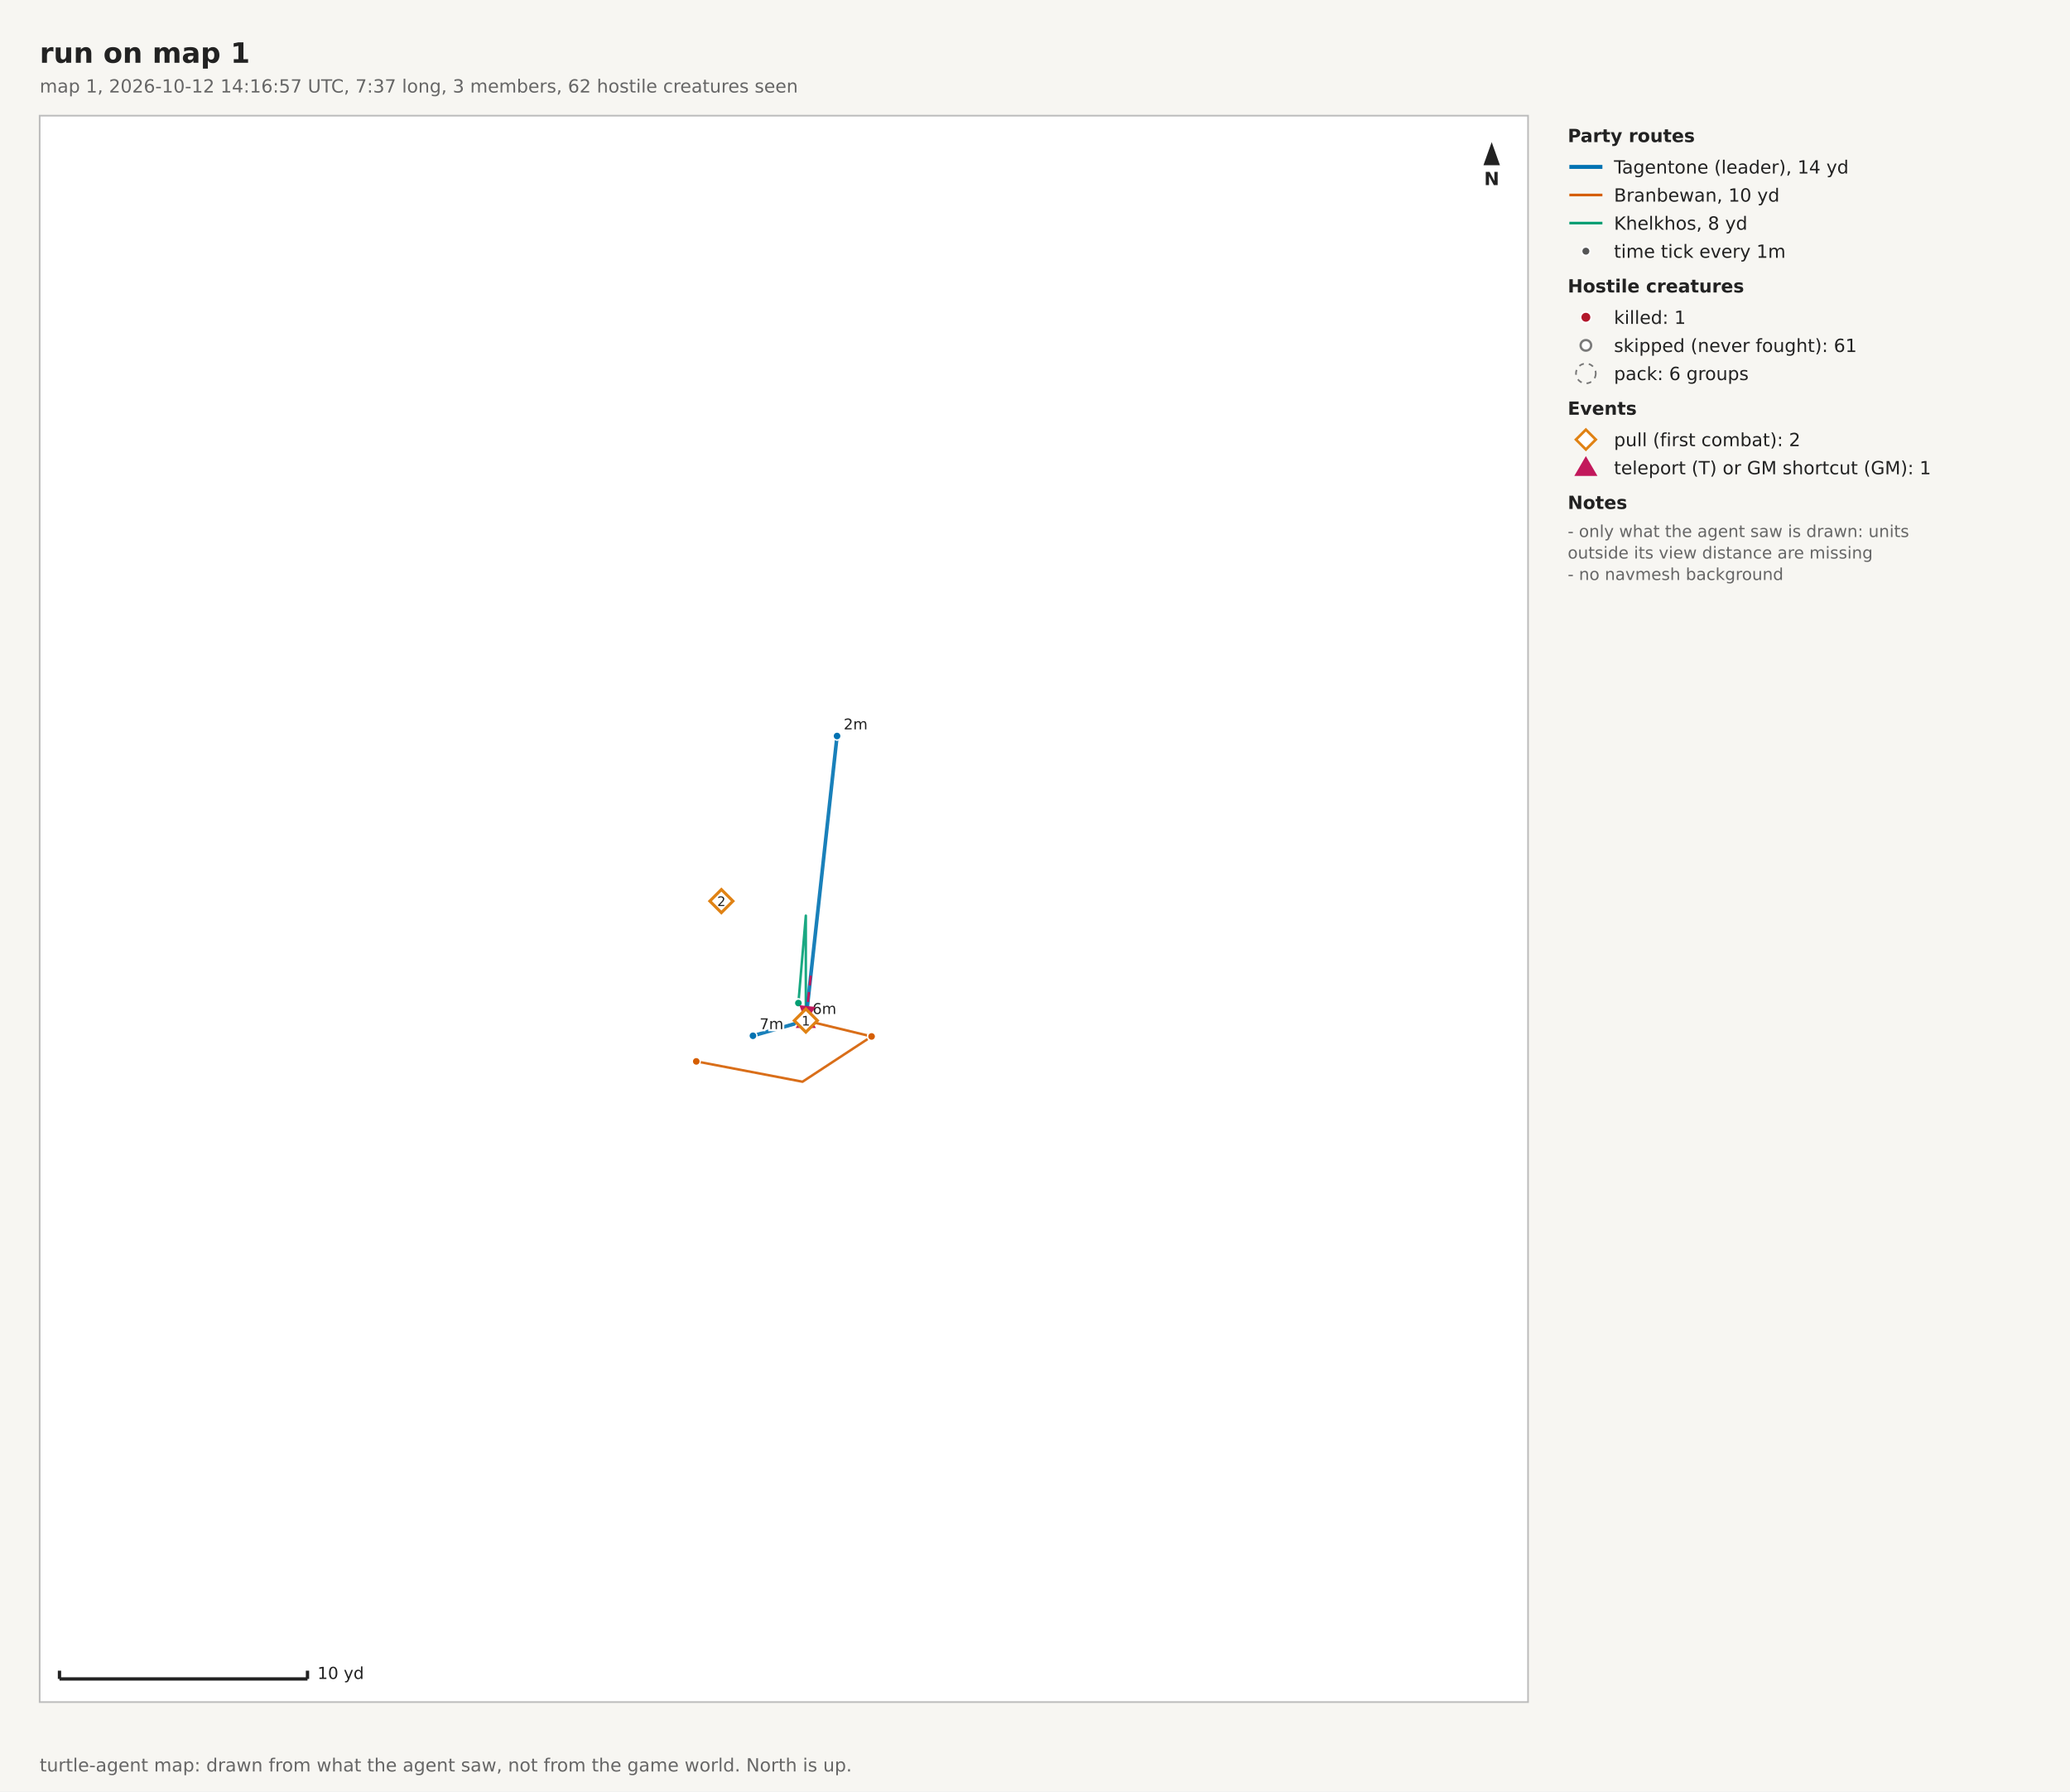
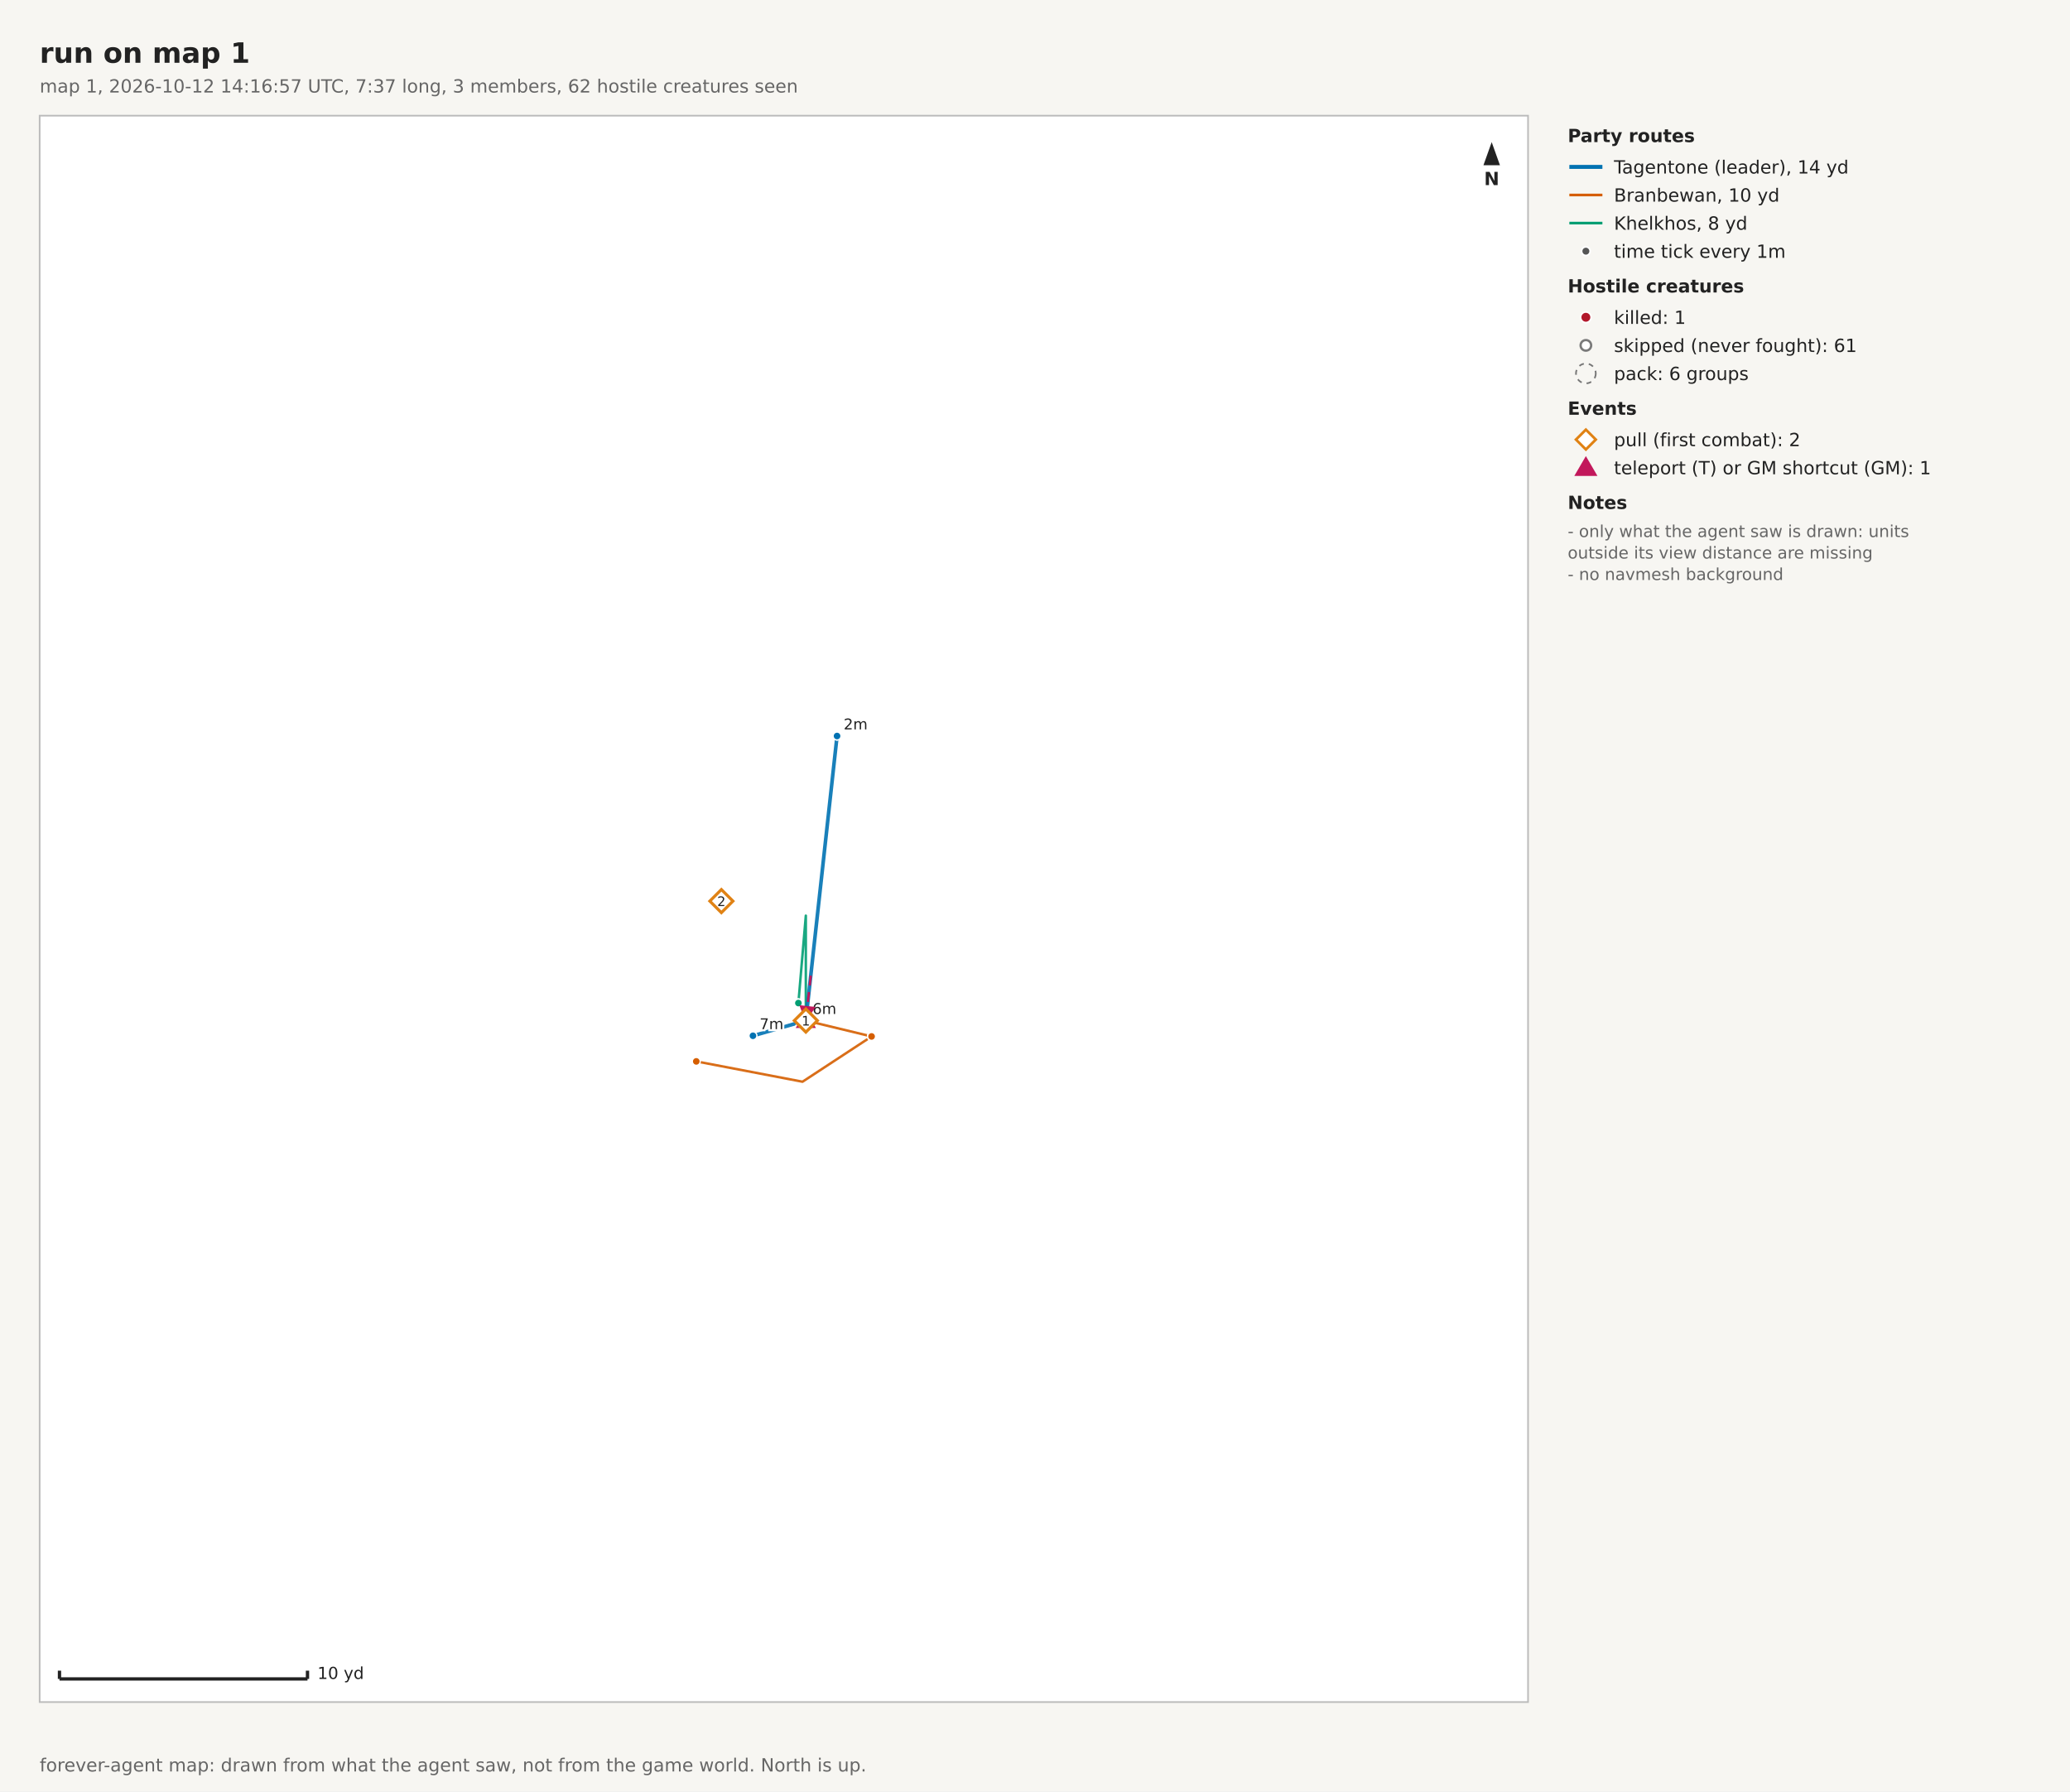
<svg xmlns="http://www.w3.org/2000/svg" width="1252.8" height="1084.0" viewBox="0 0 1252.8 1084.0" role="img" font-family="DejaVu Sans, Verdana, Arial, sans-serif" font-size="11">
  <defs>
    <clipPath id="map-clip">
      <rect x="24.0" y="70.0" width="900.8" height="960.0" />
    </clipPath>
    <marker id="arrow" viewBox="0 0 10 10" refX="9" refY="5" markerWidth="7" markerHeight="7" orient="auto-start-reverse">
      <path d="M0 0L10 5L0 10z" fill="#c2185b" />
    </marker>
  </defs>
  <rect width="100%" height="100%" fill="#f7f6f2" />
  <text x="24.0" y="38.0" font-size="17" font-weight="bold" fill="#222222">run on map 1</text>
  <text x="24.0" y="56.0" fill="#666666">map 1, 2026-10-12 14:16:57 UTC, 7:37 long, 3 members, 62 hostile creatures seen</text>
  <rect x="24.0" y="70.0" width="900.8" height="960.0" fill="#ffffff" stroke="#bbbbbb" />
  <g clip-path="url(#map-clip)">
    <g transform="translate(24.0 70.0)">
      <g class="packs" fill="#000000" fill-opacity="0.04" stroke="#777777" stroke-width="1" stroke-dasharray="3 3">
        <circle cx="-2565.3" cy="157.3" r="38.6" />
        <circle cx="-2879.8" cy="949.9" r="30.3" />
        <circle cx="3084.9" cy="880.0" r="45.4" />
        <circle cx="-537.9" cy="-3189.0" r="72.8" />
        <circle cx="-1735.5" cy="3425.2" r="68.8" />
        <circle cx="3800.6" cy="2001.4" r="142.3" />
      </g>
      <g class="route" data-member="Khelkhos" fill="none" stroke="#009E73" stroke-linejoin="round" stroke-linecap="round">
        <path d="M463.7 547.6L463.7 484.1L459.2 537.0" stroke-width="1.5" opacity="0.9" />
      </g>
      <g class="route" data-member="Branbewan" fill="none" stroke="#D55E00" stroke-linejoin="round" stroke-linecap="round">
        <path d="M463.7 547.6L503.5 557.2L461.7 584.6L397.4 572.3" stroke-width="1.5" opacity="0.9" />
      </g>
      <g class="route" data-member="Tagentone" fill="none" stroke="#0072B2" stroke-linejoin="round" stroke-linecap="round">
        <path d="M482.6 375.4L463.7 547.6L431.7 556.8" stroke-width="2.2" opacity="0.9" />
      </g>
      <circle class="tick" cx="463.7" cy="547.6" r="2.4" fill="#009E73" stroke="#ffffff" stroke-width="0.8" />
      <circle class="tick" cx="459.2" cy="537.0" r="2.4" fill="#009E73" stroke="#ffffff" stroke-width="0.8" />
      <circle class="tick" cx="459.2" cy="537.0" r="2.4" fill="#009E73" stroke="#ffffff" stroke-width="0.8" />
      <circle class="tick" cx="459.2" cy="537.0" r="2.4" fill="#009E73" stroke="#ffffff" stroke-width="0.8" />
      <circle class="tick" cx="459.2" cy="537.0" r="2.4" fill="#009E73" stroke="#ffffff" stroke-width="0.8" />
      <circle class="tick" cx="463.7" cy="547.6" r="2.4" fill="#D55E00" stroke="#ffffff" stroke-width="0.8" />
      <circle class="tick" cx="503.5" cy="557.2" r="2.4" fill="#D55E00" stroke="#ffffff" stroke-width="0.8" />
      <circle class="tick" cx="503.5" cy="557.2" r="2.4" fill="#D55E00" stroke="#ffffff" stroke-width="0.8" />
      <circle class="tick" cx="503.5" cy="557.2" r="2.4" fill="#D55E00" stroke="#ffffff" stroke-width="0.8" />
      <circle class="tick" cx="397.4" cy="572.3" r="2.4" fill="#D55E00" stroke="#ffffff" stroke-width="0.8" />
      <circle class="tick" cx="482.6" cy="375.4" r="2.4" fill="#0072B2" stroke="#ffffff" stroke-width="0.8" />
      <text x="486.6" y="371.4" font-size="9" fill="#222222" stroke="#ffffff" stroke-width="2.5" paint-order="stroke">1m</text>
      <circle class="tick" cx="482.6" cy="375.4" r="2.4" fill="#0072B2" stroke="#ffffff" stroke-width="0.8" />
      <text x="486.6" y="371.4" font-size="9" fill="#222222" stroke="#ffffff" stroke-width="2.5" paint-order="stroke">2m</text>
      <circle class="tick" cx="463.7" cy="547.6" r="2.4" fill="#0072B2" stroke="#ffffff" stroke-width="0.8" />
      <text x="467.7" y="543.6" font-size="9" fill="#222222" stroke="#ffffff" stroke-width="2.5" paint-order="stroke">3m</text>
      <circle class="tick" cx="463.7" cy="547.6" r="2.4" fill="#0072B2" stroke="#ffffff" stroke-width="0.8" />
      <text x="467.7" y="543.6" font-size="9" fill="#222222" stroke="#ffffff" stroke-width="2.5" paint-order="stroke">4m</text>
      <circle class="tick" cx="463.7" cy="547.6" r="2.4" fill="#0072B2" stroke="#ffffff" stroke-width="0.8" />
      <text x="467.7" y="543.6" font-size="9" fill="#222222" stroke="#ffffff" stroke-width="2.5" paint-order="stroke">5m</text>
      <circle class="tick" cx="463.7" cy="547.6" r="2.4" fill="#0072B2" stroke="#ffffff" stroke-width="0.8" />
      <text x="467.7" y="543.6" font-size="9" fill="#222222" stroke="#ffffff" stroke-width="2.5" paint-order="stroke">6m</text>
      <circle class="tick" cx="431.7" cy="556.8" r="2.4" fill="#0072B2" stroke="#ffffff" stroke-width="0.8" />
      <text x="435.7" y="552.8" font-size="9" fill="#222222" stroke="#ffffff" stroke-width="2.5" paint-order="stroke">7m</text>
      <g class="creatures">
        <circle cx="-2588.1" cy="135.5" r="3.2" fill="#ffffff" stroke="#7a7a7a" stroke-width="1.4" />
        <circle cx="-2864.4" cy="967.4" r="3.2" fill="#ffffff" stroke="#7a7a7a" stroke-width="1.4" />
        <circle cx="3693.4" cy="635.6" r="3.2" fill="#ffffff" stroke="#7a7a7a" stroke-width="1.4" />
        <circle cx="-2319.4" cy="1831.2" r="3.2" fill="#ffffff" stroke="#7a7a7a" stroke-width="1.4" />
        <circle cx="1206.1" cy="3977.4" r="3.2" fill="#ffffff" stroke="#7a7a7a" stroke-width="1.4" />
        <circle cx="-2542.4" cy="179.1" r="3.2" fill="#ffffff" stroke="#7a7a7a" stroke-width="1.4" />
        <circle cx="-618.0" cy="-2051.2" r="3.2" fill="#ffffff" stroke="#7a7a7a" stroke-width="1.4" />
        <circle cx="2895.1" cy="-1019.7" r="3.2" fill="#ffffff" stroke="#7a7a7a" stroke-width="1.4" />
        <circle cx="412.6" cy="475.3" r="3.2" fill="#b2182b" stroke="#ffffff" stroke-width="1" />
        <circle cx="-1373.4" cy="-342.4" r="3.2" fill="#ffffff" stroke="#7a7a7a" stroke-width="1.4" />
        <circle cx="436.2" cy="-1770.2" r="3.2" fill="#ffffff" stroke="#7a7a7a" stroke-width="1.4" />
        <circle cx="3114.8" cy="904.1" r="3.2" fill="#ffffff" stroke="#7a7a7a" stroke-width="1.4" />
        <circle cx="1516.8" cy="2998.6" r="3.2" fill="#ffffff" stroke="#7a7a7a" stroke-width="1.4" />
        <circle cx="-326.7" cy="-758.5" r="3.2" fill="#ffffff" stroke="#7a7a7a" stroke-width="1.4" />
        <circle cx="957.7" cy="-3022.8" r="3.2" fill="#ffffff" stroke="#7a7a7a" stroke-width="1.4" />
        <circle cx="2582.0" cy="-2425.7" r="3.2" fill="#ffffff" stroke="#7a7a7a" stroke-width="1.4" />
        <circle cx="1591.3" cy="3171.7" r="3.2" fill="#ffffff" stroke="#7a7a7a" stroke-width="1.4" />
        <circle cx="-2895.1" cy="932.4" r="3.2" fill="#ffffff" stroke="#7a7a7a" stroke-width="1.4" />
        <circle cx="-1910.3" cy="800.3" r="3.2" fill="#ffffff" stroke="#7a7a7a" stroke-width="1.4" />
        <circle cx="-2589.8" cy="-473.4" r="3.2" fill="#ffffff" stroke="#7a7a7a" stroke-width="1.4" />
        <circle cx="-382.3" cy="-2974.1" r="3.2" fill="#ffffff" stroke="#7a7a7a" stroke-width="1.4" />
        <circle cx="-1031.6" cy="-2394.4" r="3.2" fill="#ffffff" stroke="#7a7a7a" stroke-width="1.4" />
        <circle cx="-909.7" cy="-1982.1" r="3.2" fill="#ffffff" stroke="#7a7a7a" stroke-width="1.4" />
        <circle cx="-1554.9" cy="-1558.4" r="3.2" fill="#ffffff" stroke="#7a7a7a" stroke-width="1.4" />
        <circle cx="-2488.0" cy="-1523.5" r="3.2" fill="#ffffff" stroke="#7a7a7a" stroke-width="1.4" />
        <circle cx="-516.5" cy="-1548.8" r="3.2" fill="#ffffff" stroke="#7a7a7a" stroke-width="1.4" />
        <circle cx="-2452.5" cy="-686.4" r="3.2" fill="#ffffff" stroke="#7a7a7a" stroke-width="1.4" />
        <circle cx="-1827.0" cy="-1538.9" r="3.2" fill="#ffffff" stroke="#7a7a7a" stroke-width="1.4" />
        <circle cx="-573.7" cy="-3170.5" r="3.2" fill="#ffffff" stroke="#7a7a7a" stroke-width="1.4" />
        <circle cx="-1726.4" cy="3364.1" r="3.2" fill="#ffffff" stroke="#7a7a7a" stroke-width="1.4" />
        <circle cx="3055.1" cy="855.8" r="3.2" fill="#ffffff" stroke="#7a7a7a" stroke-width="1.4" />
        <circle cx="-1765.4" cy="3048.0" r="3.2" fill="#ffffff" stroke="#7a7a7a" stroke-width="1.4" />
        <circle cx="-2595.5" cy="2050.8" r="3.2" fill="#ffffff" stroke="#7a7a7a" stroke-width="1.4" />
        <circle cx="605.0" cy="3871.5" r="3.2" fill="#ffffff" stroke="#7a7a7a" stroke-width="1.4" />
        <circle cx="-1475.3" cy="-1842.0" r="3.2" fill="#ffffff" stroke="#7a7a7a" stroke-width="1.4" />
        <circle cx="-1700.4" cy="-2355.6" r="3.2" fill="#ffffff" stroke="#7a7a7a" stroke-width="1.4" />
        <circle cx="-2012.5" cy="-2201.5" r="3.2" fill="#ffffff" stroke="#7a7a7a" stroke-width="1.4" />
        <circle cx="-1460.8" cy="-2442.8" r="3.2" fill="#ffffff" stroke="#7a7a7a" stroke-width="1.4" />
        <circle cx="-1371.8" cy="206.6" r="3.2" fill="#ffffff" stroke="#7a7a7a" stroke-width="1.4" />
        <circle cx="403.3" cy="-2434.4" r="3.2" fill="#ffffff" stroke="#7a7a7a" stroke-width="1.4" />
        <circle cx="-1356.5" cy="8.0" r="3.2" fill="#ffffff" stroke="#7a7a7a" stroke-width="1.4" />
        <circle cx="1372.2" cy="2810.1" r="3.2" fill="#ffffff" stroke="#7a7a7a" stroke-width="1.4" />
        <circle cx="3672.0" cy="1959.5" r="3.2" fill="#ffffff" stroke="#7a7a7a" stroke-width="1.4" />
        <circle cx="599.2" cy="-521.7" r="3.2" fill="#ffffff" stroke="#7a7a7a" stroke-width="1.4" />
        <circle cx="37.9" cy="-1946.1" r="3.2" fill="#ffffff" stroke="#7a7a7a" stroke-width="1.4" />
        <circle cx="78.5" cy="-736.7" r="3.2" fill="#ffffff" stroke="#7a7a7a" stroke-width="1.4" />
        <circle cx="3082.3" cy="1838.8" r="3.2" fill="#ffffff" stroke="#7a7a7a" stroke-width="1.4" />
        <circle cx="2958.4" cy="472.1" r="3.2" fill="#ffffff" stroke="#7a7a7a" stroke-width="1.4" />
        <circle cx="-540.1" cy="-3153.8" r="3.2" fill="#ffffff" stroke="#7a7a7a" stroke-width="1.4" />
        <circle cx="-604.8" cy="-2905.9" r="3.2" fill="#ffffff" stroke="#7a7a7a" stroke-width="1.4" />
        <circle cx="1990.0" cy="3790.4" r="3.2" fill="#ffffff" stroke="#7a7a7a" stroke-width="1.4" />
        <circle cx="3810.7" cy="2099.8" r="3.2" fill="#ffffff" stroke="#7a7a7a" stroke-width="1.4" />
        <circle cx="3813.3" cy="2050.8" r="3.2" fill="#ffffff" stroke="#7a7a7a" stroke-width="1.4" />
        <circle cx="3795.0" cy="1953.9" r="3.2" fill="#ffffff" stroke="#7a7a7a" stroke-width="1.4" />
        <circle cx="3836.3" cy="2042.1" r="3.2" fill="#ffffff" stroke="#7a7a7a" stroke-width="1.4" />
        <circle cx="3808.7" cy="1999.1" r="3.2" fill="#ffffff" stroke="#7a7a7a" stroke-width="1.4" />
        <circle cx="3828.3" cy="1918.7" r="3.2" fill="#ffffff" stroke="#7a7a7a" stroke-width="1.4" />
        <circle cx="3826.1" cy="1996.1" r="3.2" fill="#ffffff" stroke="#7a7a7a" stroke-width="1.4" />
        <circle cx="3814.9" cy="1992.8" r="3.2" fill="#ffffff" stroke="#7a7a7a" stroke-width="1.4" />
        <circle cx="-499.9" cy="-3242.7" r="3.2" fill="#ffffff" stroke="#7a7a7a" stroke-width="1.4" />
        <circle cx="-2998.2" cy="-1025.6" r="3.2" fill="#ffffff" stroke="#7a7a7a" stroke-width="1.4" />
        <circle cx="-1744.6" cy="3486.4" r="3.2" fill="#ffffff" stroke="#7a7a7a" stroke-width="1.4" />
      </g>
      <path class="teleport" d="M466.7 520.4L463.7 547.6" fill="none" stroke="#c2185b" stroke-width="1.4" stroke-dasharray="6 4" marker-end="url(#arrow)" />
      <g class="teleport">
        <path d="M463.7 540.6l7 12h-14z" fill="#c2185b" stroke="#ffffff" stroke-width="1" />
        <text x="463.7" y="551.1" font-size="8" font-weight="bold" text-anchor="middle" fill="#ffffff">T</text>
      </g>
      <g class="pull">
        <path d="M463.7 540.6l7 7l-7 7l-7 -7z" fill="#ffffff" stroke="#e08214" stroke-width="1.8" />
        <text x="463.7" y="550.6" font-size="8" text-anchor="middle" fill="#222222">1</text>
      </g>
      <g class="pull">
        <path d="M412.6 468.3l7 7l-7 7l-7 -7z" fill="#ffffff" stroke="#e08214" stroke-width="1.8" />
        <text x="412.6" y="478.3" font-size="8" text-anchor="middle" fill="#222222">2</text>
      </g>
    </g>
  </g>
  <g class="scale">
    <rect x="30.0" y="1000.0" width="216.1" height="22" fill="#ffffff" fill-opacity="0.8" />
    <path d="M36.0 1016.0h150.1M36.0 1016.0v-5M186.1 1016.0v-5" stroke="#222222" stroke-width="2" />
    <text x="192.1" y="1016.0" font-size="10" fill="#222222">10 yd</text>
  </g>
  <g class="north">
    <path d="M902.8 86.0l5 14h-10z" fill="#222222" />
    <text x="902.8" y="112.0" font-size="11" font-weight="bold" text-anchor="middle" fill="#222222">N</text>
  </g>
  <text x="948.8" y="86.0" font-weight="bold" fill="#222222">Party routes</text>
  <g transform="translate(959.8 101.0)">
    <path d="M-10 0H10" stroke="#0072B2" stroke-width="2.4" stroke-dasharray="" fill="none" />
  </g>
  <text x="976.8" y="105.0" fill="#222222">Tagentone (leader), 14 yd</text>
  <g transform="translate(959.8 118.0)">
    <path d="M-10 0H10" stroke="#D55E00" stroke-width="1.6" stroke-dasharray="" fill="none" />
  </g>
  <text x="976.8" y="122.0" fill="#222222">Branbewan, 10 yd</text>
  <g transform="translate(959.8 135.0)">
    <path d="M-10 0H10" stroke="#009E73" stroke-width="1.6" stroke-dasharray="" fill="none" />
  </g>
  <text x="976.8" y="139.0" fill="#222222">Khelkhos, 8 yd</text>
  <g transform="translate(959.8 152.0)">
    <circle r="2.6" fill="#555555" stroke="#ffffff" />
  </g>
  <text x="976.8" y="156.0" fill="#222222">time tick every 1m</text>
  <text x="948.8" y="177.0" font-weight="bold" fill="#222222">Hostile creatures</text>
  <g transform="translate(959.8 192.0)">
    <circle r="3.2" fill="#b2182b" stroke="#ffffff" stroke-width="1" />
  </g>
  <text x="976.8" y="196.0" fill="#222222">killed: 1</text>
  <g transform="translate(959.8 209.0)">
    <circle r="3.2" fill="#ffffff" stroke="#7a7a7a" stroke-width="1.4" />
  </g>
  <text x="976.8" y="213.0" fill="#222222">skipped (never fought): 61</text>
  <g transform="translate(959.8 226.0)">
    <circle r="6" fill="none" stroke="#777777" stroke-dasharray="3 3" />
  </g>
  <text x="976.8" y="230.0" fill="#222222">pack: 6 groups</text>
  <text x="948.8" y="251.0" font-weight="bold" fill="#222222">Events</text>
  <g transform="translate(959.8 266.0)">
    <path d="M0 -6l6 6l-6 6l-6 -6z" fill="#ffffff" stroke="#e08214" stroke-width="1.6" />
  </g>
  <text x="976.8" y="270.0" fill="#222222">pull (first combat): 2</text>
  <g transform="translate(959.8 283.0)">
    <path d="M0 -7l7 12h-14z" fill="#c2185b" />
  </g>
  <text x="976.8" y="287.0" fill="#222222">teleport (T) or GM shortcut (GM): 1</text>
  <text x="948.8" y="308.0" font-weight="bold" fill="#222222">Notes</text>
  <text x="948.8" y="325.0" fill="#666666" font-size="10">- only what the agent saw is drawn: units</text>
  <text x="948.8" y="338.0" fill="#666666" font-size="10">  outside its view distance are missing</text>
  <text x="948.8" y="351.0" fill="#666666" font-size="10">- no navmesh background</text>
-   <text x="24.0" y="1072.0" fill="#666666">turtle-agent map: drawn from what the agent saw, not from the game world. North is up.</text>
+   <text x="24.0" y="1072.0" fill="#666666">forever-agent map: drawn from what the agent saw, not from the game world. North is up.</text>
</svg>
